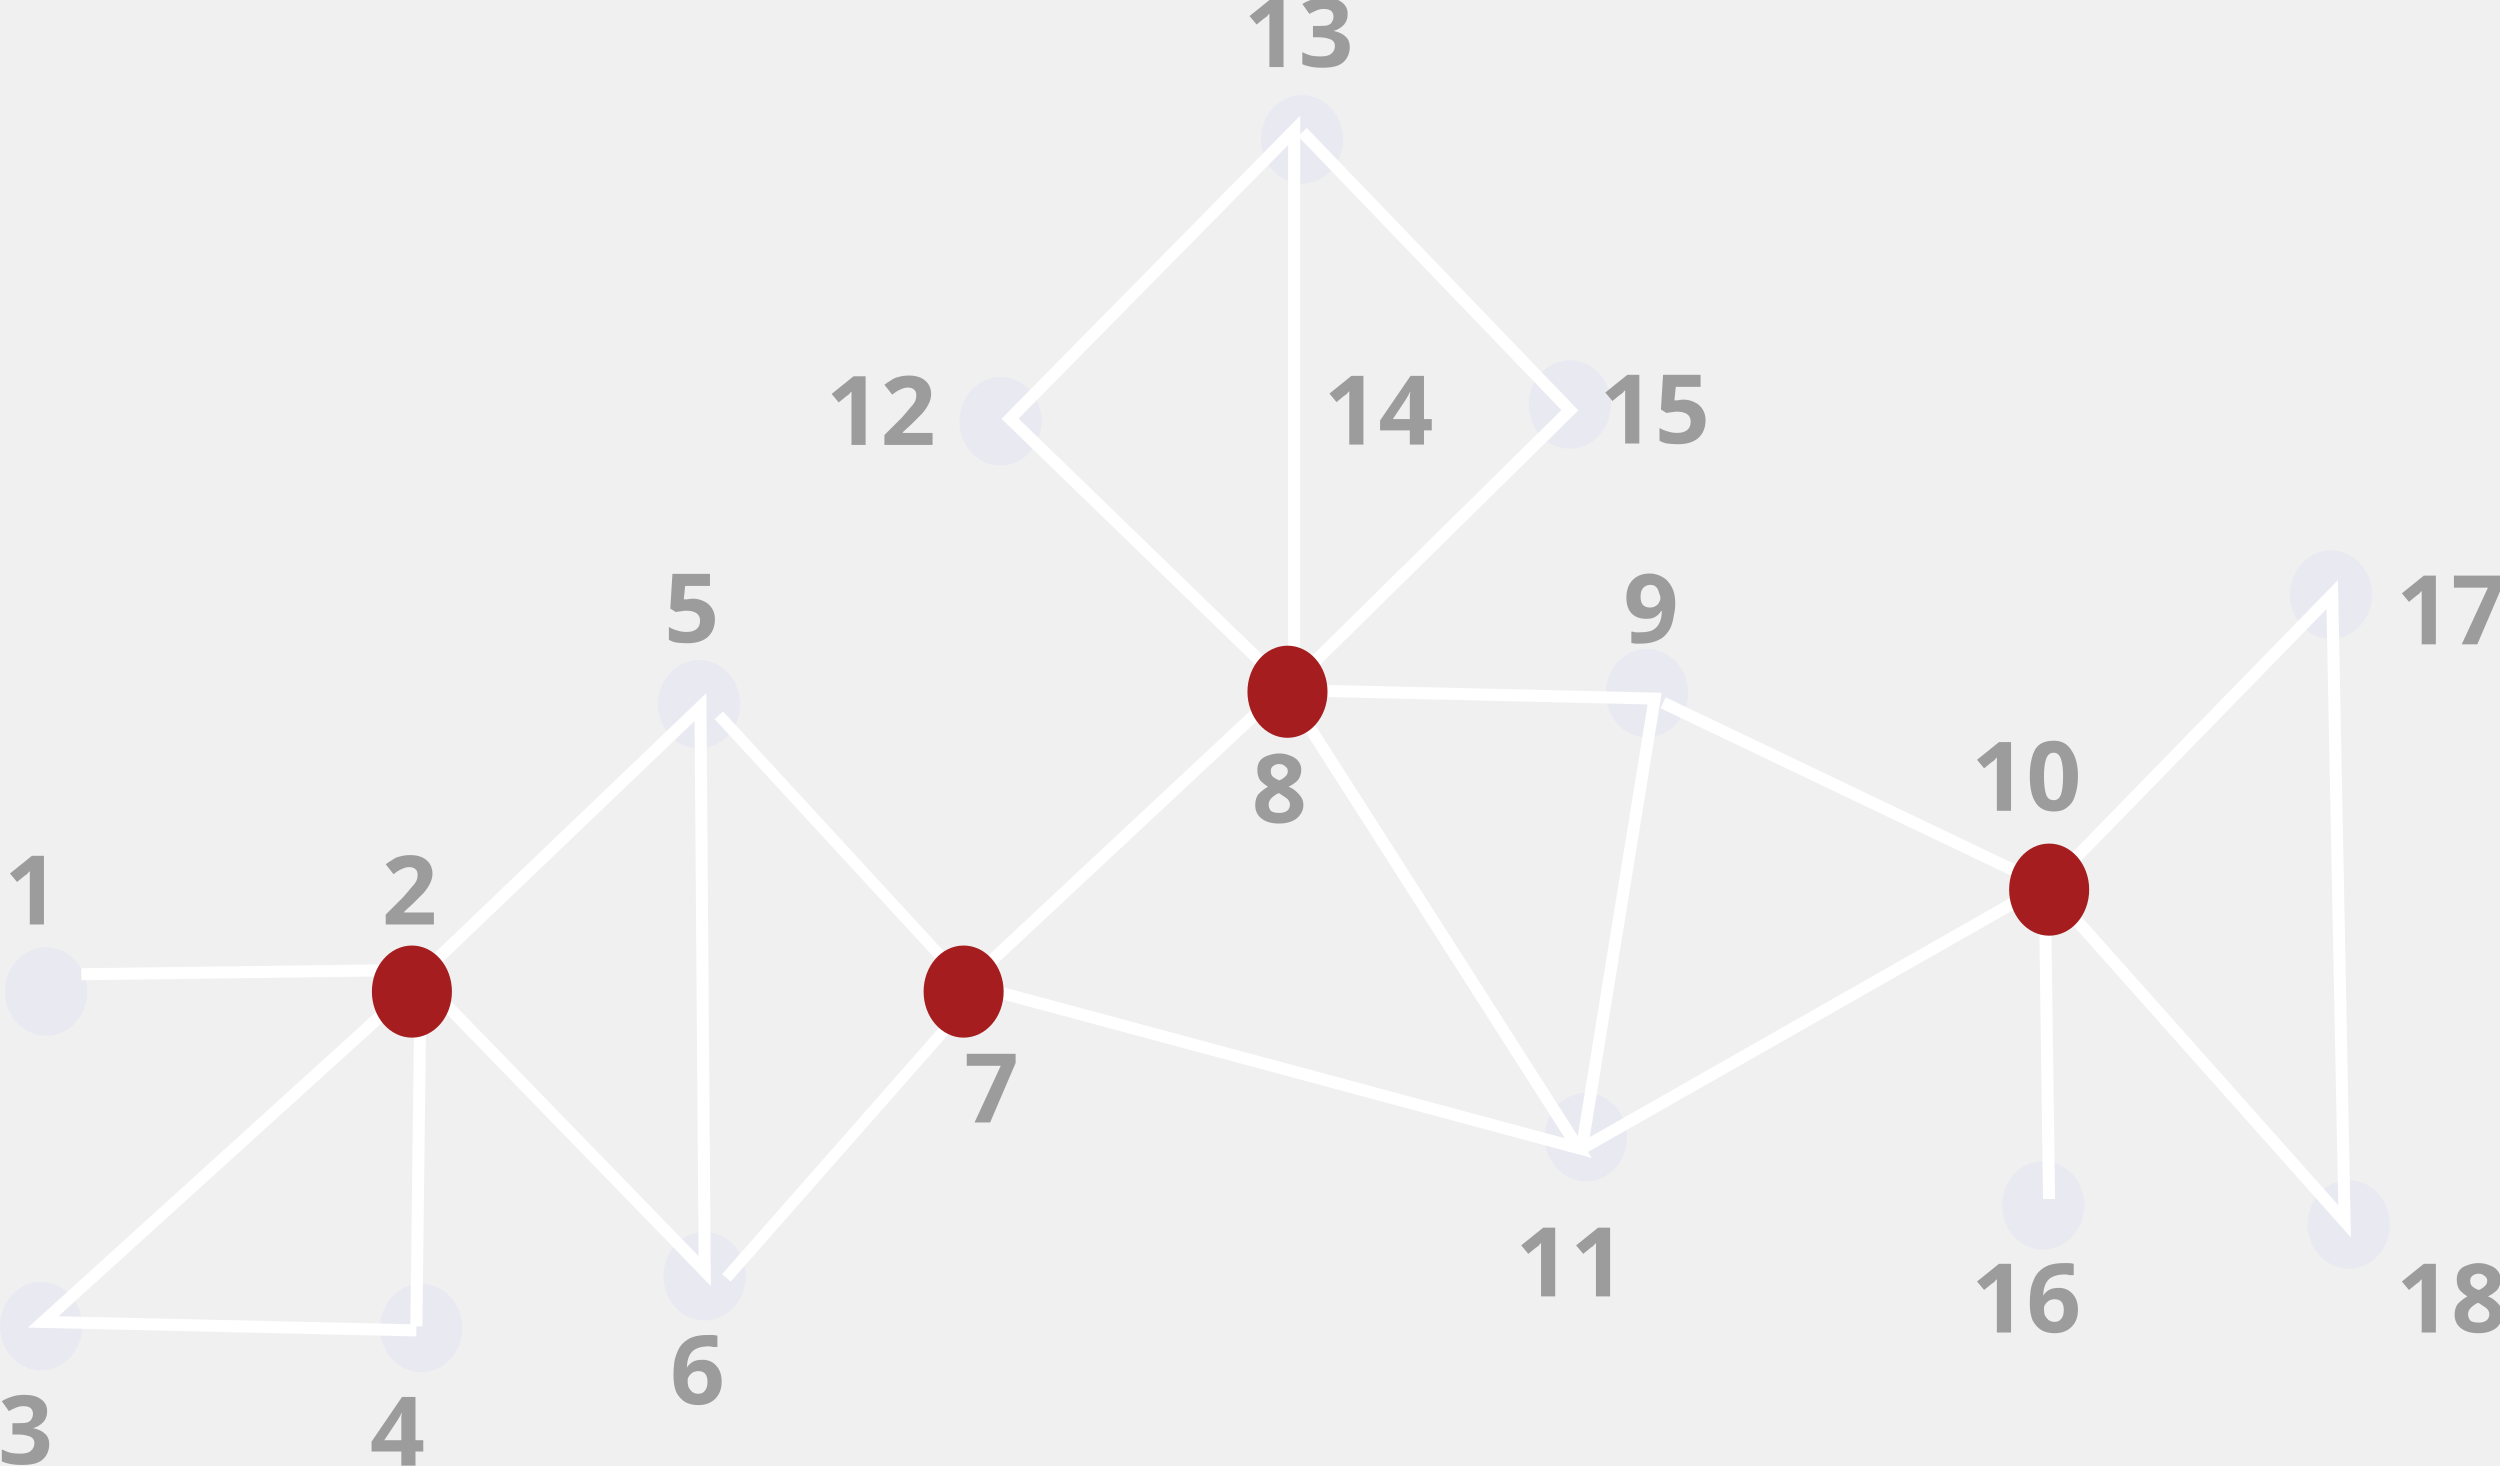
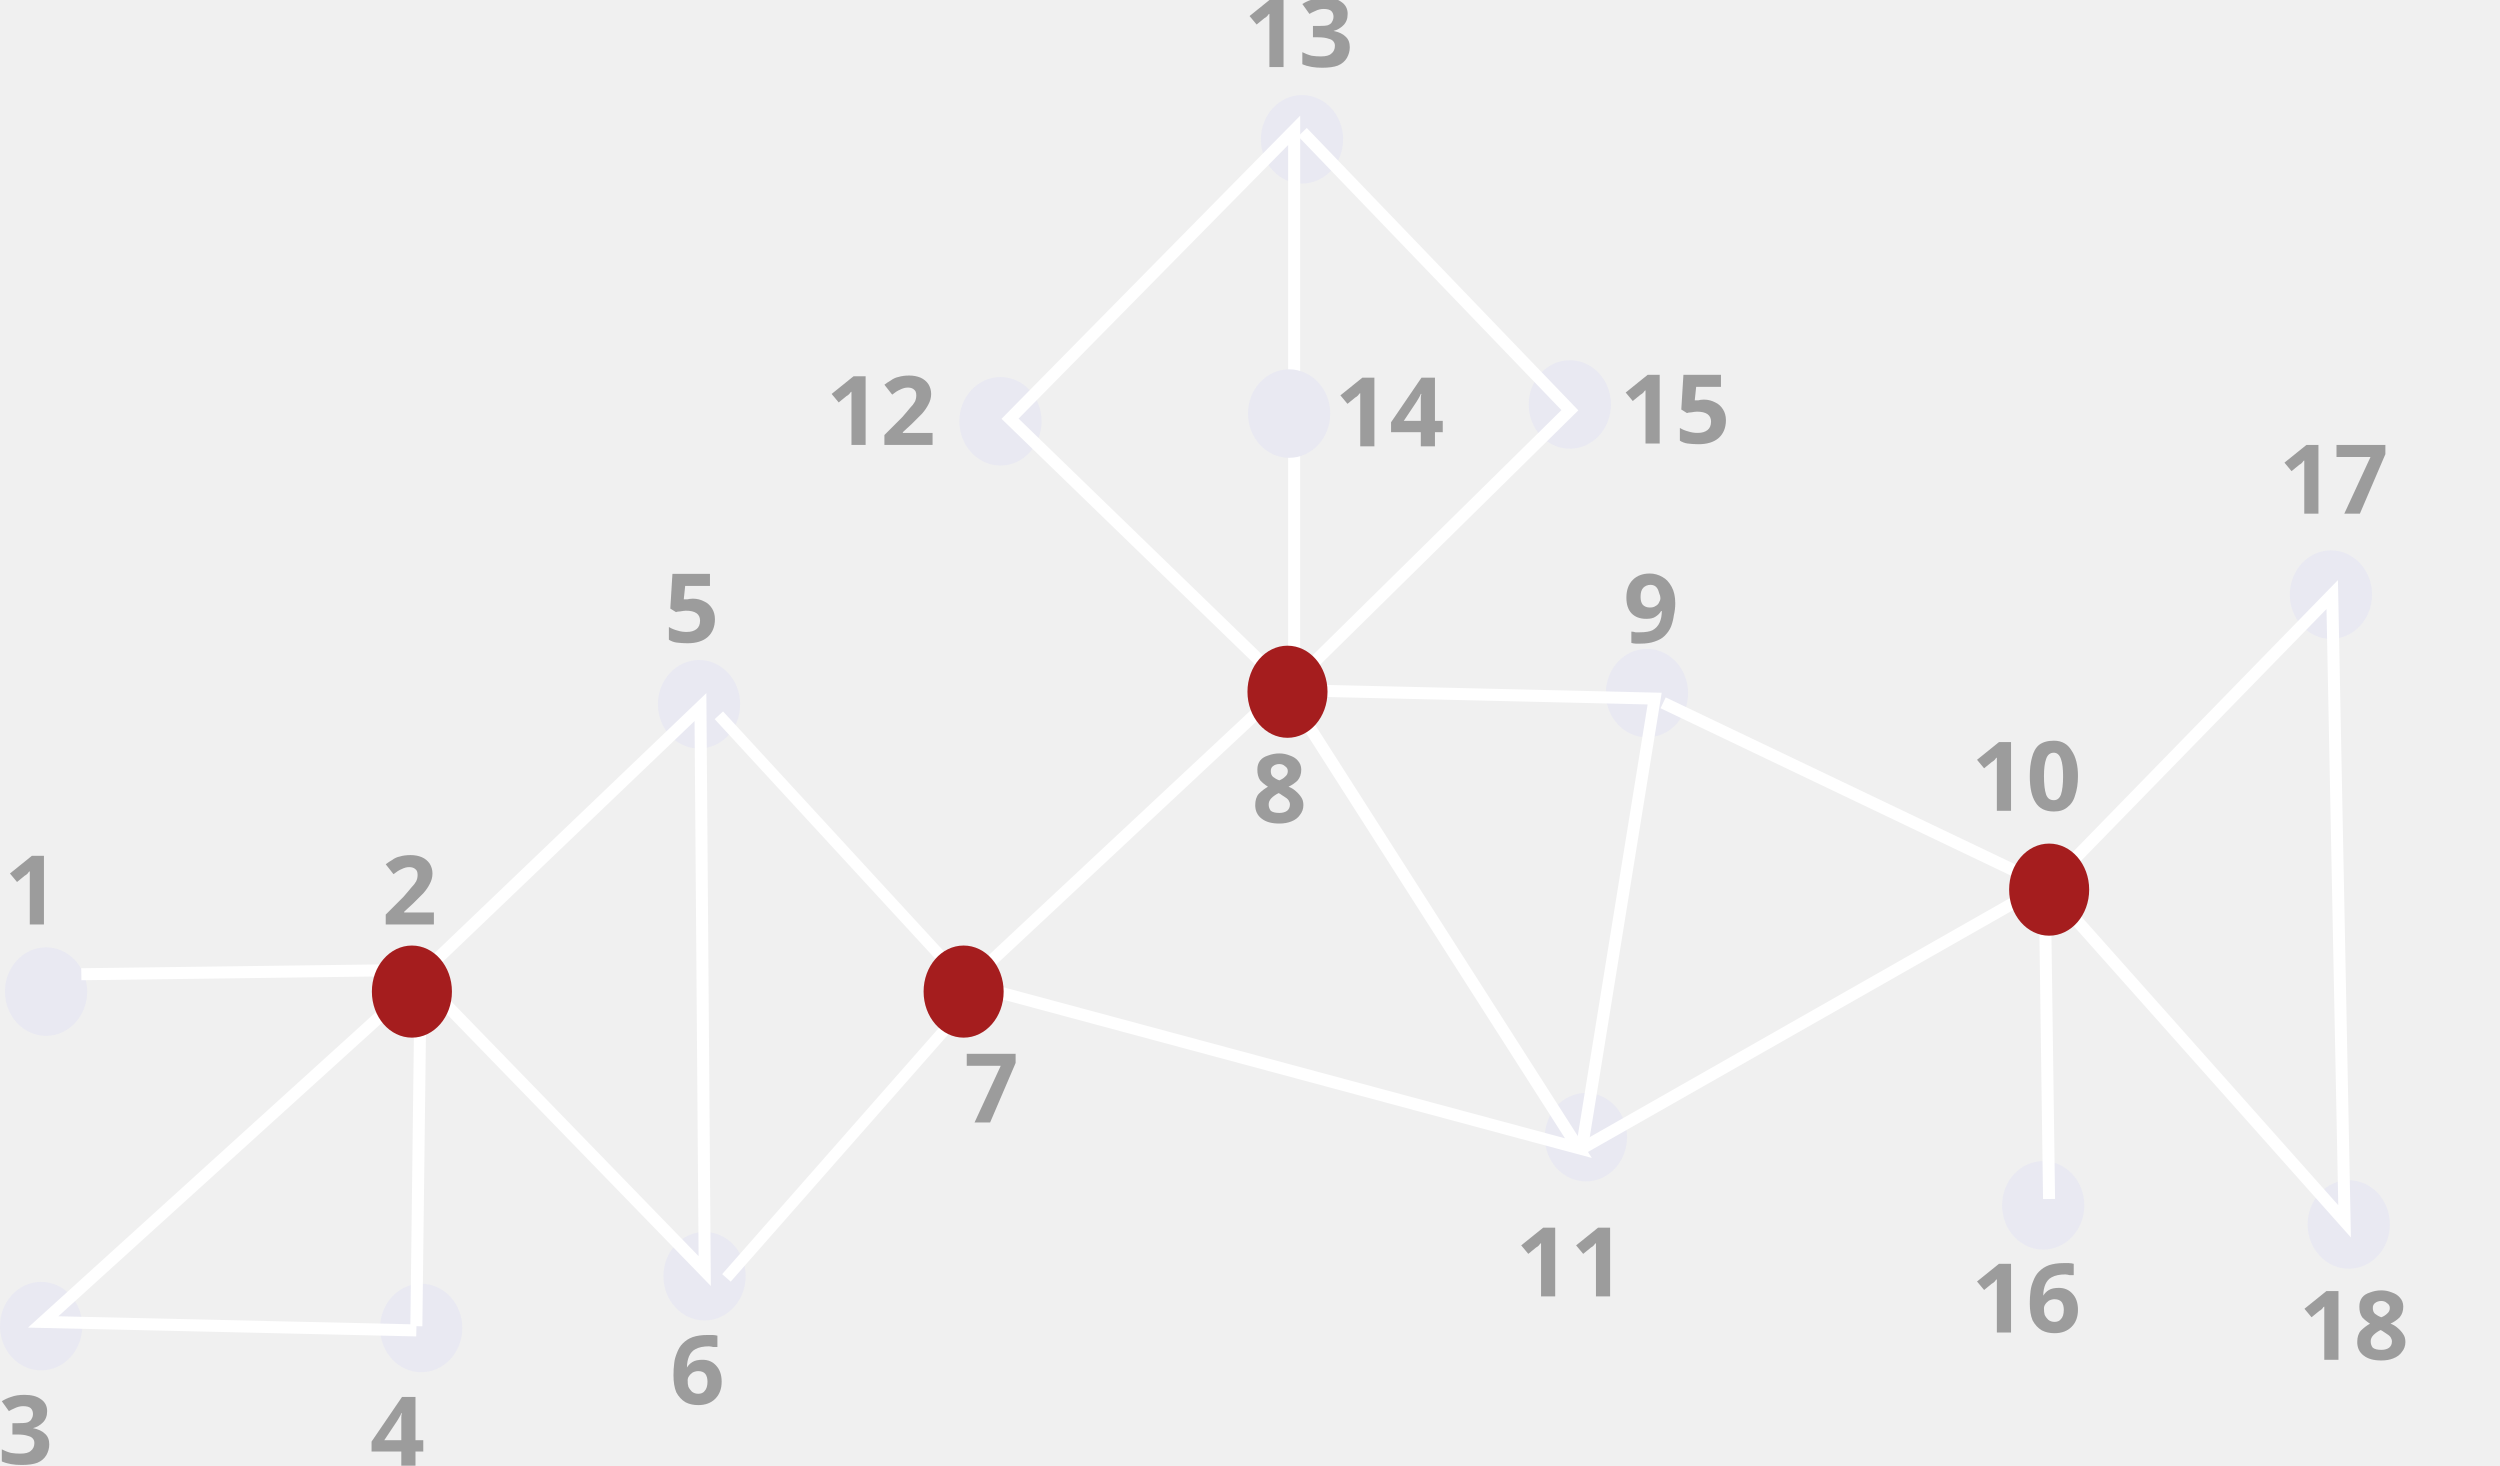
<svg xmlns="http://www.w3.org/2000/svg" xmlns:xlink="http://www.w3.org/1999/xlink" width="55.146mm" height="32.33mm" viewBox="0 0 55.146 32.33" version="1.1" id="svg8">
  <defs id="defs2">
-     <color-profile name="Latitude-7290" xlink:href="../../../../.local/share/icc/edid-bb57a989220c829e190afca1750301fe.icc" id="color-profile1669" />
+     <color-profile name="Latitude-7290" xlink:href="../../../../.local/share/icc/edid-bb57a989220c829e190afca1750301fe.icc" id="color-profile391" />
  </defs>
  <g id="layer1" transform="translate(-38.80401,-153.154)">
    <ellipse style="fill:#e9e9f2;stroke-width:0.13;stroke:#000000;stroke-opacity:0" id="ellipse24-2" transform="rotate(90)" ry="0.907" rx="0.976" cy="-39.82" cx="175.027" />
    <ellipse style="fill:#e9e9f2;stroke:#000000;stroke-width:0.13;stroke-opacity:0" id="ellipse24-2-3" transform="rotate(90)" ry="0.907" rx="0.976" cy="-54.345" cx="181.305" />
    <ellipse style="fill:#e9e9f2;stroke:#000000;stroke-width:0.13;stroke-opacity:0" id="ellipse24-2-7" transform="rotate(90)" ry="0.907" rx="0.976" cy="-48.095" cx="182.447" />
    <ellipse style="fill:#e9e9f2;stroke:#000000;stroke-width:0.13;stroke-opacity:0" id="ellipse24-2-5" transform="rotate(90)" ry="0.907" rx="0.976" cy="-54.224" cx="168.689" />
    <ellipse style="fill:#e9e9f2;stroke:#000000;stroke-width:0.13;stroke-opacity:0" id="ellipse24-2-35" transform="rotate(90)" ry="0.907" rx="0.976" cy="-60.873" cx="162.447" />
    <ellipse style="fill:#e9e9f2;stroke:#000000;stroke-width:0.13;stroke-opacity:0" id="ellipse24-2-62" transform="rotate(90)" ry="0.907" rx="0.976" cy="-67.524" cx="156.227" />
    <ellipse style="fill:#e9e9f2;stroke:#000000;stroke-width:0.13;stroke-opacity:0" id="ellipse24-2-9" transform="rotate(90)" ry="0.907" rx="0.976" cy="-73.432" cx="162.076" />
    <ellipse style="fill:#e9e9f2;stroke:#000000;stroke-width:0.13;stroke-opacity:0" id="ellipse24-2-12" transform="rotate(90)" ry="0.907" rx="0.976" cy="-75.133" cx="168.443" />
    <ellipse style="fill:#e9e9f2;stroke:#000000;stroke-width:0.13;stroke-opacity:0" id="ellipse24-2-70" transform="rotate(90)" ry="0.907" rx="0.976" cy="-73.787" cx="178.238" />
    <ellipse style="fill:#e9e9f2;stroke:#000000;stroke-width:0.13;stroke-opacity:0" id="ellipse24-2-93" transform="rotate(90)" ry="0.907" rx="0.976" cy="-83.874" cx="179.742" />
    <ellipse style="fill:#e9e9f2;stroke:#000000;stroke-width:0.13;stroke-opacity:0" id="ellipse24-2-60" transform="rotate(90)" ry="0.907" rx="0.976" cy="-90.614" cx="180.164" />
    <ellipse style="fill:#e9e9f2;stroke:#000000;stroke-width:0.13;stroke-opacity:0" id="ellipse24-2-626" transform="rotate(90)" ry="0.907" rx="0.976" cy="-90.221" cx="166.27" />
    <ellipse style="fill:#e9e9f2;stroke:#000000;stroke-width:0.13;stroke-opacity:0" id="ellipse24-2-6" transform="rotate(90)" ry="0.907" rx="0.976" cy="-39.711" cx="182.406" />
    <path style="fill:none;fill-rule:evenodd;stroke:#ffffff;stroke-width:0.265px;stroke-linecap:butt;stroke-linejoin:miter;stroke-opacity:1" d="m 40.598,174.644 7.296,-0.094" id="path1954" />
    <path style="fill:none;fill-rule:evenodd;stroke:#ffffff;stroke-width:0.265px;stroke-linecap:butt;stroke-linejoin:miter;stroke-opacity:1" d="m 47.801,175.018 -8.045,7.296 8.232,0.187" id="path1956" />
    <path style="fill:none;fill-rule:evenodd;stroke:#ffffff;stroke-width:0.265px;stroke-linecap:butt;stroke-linejoin:miter;stroke-opacity:1" d="m 47.988,182.408 0.094,-7.671 6.267,6.455 -0.094,-12.441 -6.455,6.174" id="path1958" />
    <path style="fill:none;fill-rule:evenodd;stroke:#ffffff;stroke-width:0.251px;stroke-linecap:butt;stroke-linejoin:miter;stroke-opacity:1" d="m 54.661,168.932 5.669,6.158 -5.502,6.252" id="path1960" />
    <path style="fill:none;fill-rule:evenodd;stroke:#ffffff;stroke-width:0.265px;stroke-linecap:butt;stroke-linejoin:miter;stroke-opacity:1" d="m 60.055,174.925 7.109,-6.642 -6.08,-5.893 6.267,-6.361 v 12.722" id="path1962" />
+     <ellipse style="fill:#e9e9f2;stroke:#000000;stroke-width:0.13;stroke-opacity:0" id="ellipse24-2-62-3" transform="rotate(90)" ry="0.907" rx="0.976" cy="-67.24" cx="162.277" />
    <path style="fill:none;fill-rule:evenodd;stroke:#ffffff;stroke-width:0.265px;stroke-linecap:butt;stroke-linejoin:miter;stroke-opacity:1" d="m 67.534,156.069 5.899,6.134 -6.267,6.174 6.455,10.103 -13.564,-3.648" id="path1964" />
    <path style="fill:none;fill-rule:evenodd;stroke:#ffffff;stroke-width:0.265px;stroke-linecap:butt;stroke-linejoin:miter;stroke-opacity:1" d="m 73.713,178.386 1.59,-9.822 -8.045,-0.187" id="path1966" />
    <path style="fill:none;fill-rule:evenodd;stroke:#ffffff;stroke-width:0.265px;stroke-linecap:butt;stroke-linejoin:miter;stroke-opacity:1" d="m 75.49,168.657 8.419,4.022 -10.196,5.8" id="path1968" />
    <path style="fill:none;fill-rule:evenodd;stroke:#ffffff;stroke-width:0.265px;stroke-linecap:butt;stroke-linejoin:miter;stroke-opacity:1" d="m 84.003,179.602 -0.094,-6.829 6.34,-6.504 0.273,13.826 -6.519,-7.322" id="path1970" />
    <ellipse style="fill:#a51d1e;stroke-width:0.131" cx="172.778" cy="-84.005" id="ellipse24-2-227" transform="rotate(90)" rx="1.016" ry="0.883" />
    <ellipse style="fill:#a51d1e;stroke-width:0.131" cx="168.413" cy="-67.204" id="ellipse24-2-4" transform="rotate(90)" rx="1.016" ry="0.883" />
    <ellipse style="fill:#a51d1e;stroke-width:0.131" cx="175.027" cy="-60.06" id="ellipse24-2-1" transform="rotate(90)" rx="1.016" ry="0.883" />
    <ellipse style="fill:#a51d1e;stroke-width:0.131" cx="175.027" cy="-47.89" id="ellipse24-2-22" transform="rotate(90)" rx="1.016" ry="0.883" />
    <text font-size="9.031" style="font-style:normal;font-variant:normal;font-weight:bold;font-stretch:normal;font-size:2.117px;line-height:0%;font-family:sans-serif;-inkscape-font-specification:'sans-serif, Bold';font-variant-ligatures:normal;font-variant-caps:normal;font-variant-numeric:normal;font-feature-settings:normal;text-align:start;writing-mode:lr-tb;text-anchor:start;opacity:0.961;fill:#999999;stroke-width:0.505" x="38.899" y="173.55" id="text78-6">
      <tspan style="fill:#999999;stroke-width:0.505" id="tspan1998" x="38.899" y="173.55">1</tspan>
    </text>
-     <text font-size="9.031" style="font-style:normal;font-variant:normal;font-weight:bold;font-stretch:normal;font-size:2.117px;line-height:0%;font-family:sans-serif;-inkscape-font-specification:'sans-serif, Bold';font-variant-ligatures:normal;font-variant-caps:normal;font-variant-numeric:normal;font-feature-settings:normal;text-align:start;writing-mode:lr-tb;text-anchor:start;opacity:0.961;fill:#999999;stroke-width:0.505" x="91.661" y="182.543" id="text78-6-0">
-       <tspan id="tspan2376" x="91.661" y="182.543">18</tspan>
+     <text font-size="9.031" style="font-style:normal;font-variant:normal;font-weight:bold;font-stretch:normal;font-size:2.117px;line-height:0%;font-family:sans-serif;-inkscape-font-specification:'sans-serif, Bold';font-variant-ligatures:normal;font-variant-caps:normal;font-variant-numeric:normal;font-feature-settings:normal;text-align:start;writing-mode:lr-tb;text-anchor:start;opacity:0.961;fill:#999999;stroke-width:0.505" x="89.512" y="183.146" id="text78-6-0">
+       <tspan id="tspan2376" x="89.512" y="183.146">18</tspan>
    </text>
-     <text font-size="9.031" style="font-style:normal;font-variant:normal;font-weight:bold;font-stretch:normal;font-size:2.117px;line-height:0%;font-family:sans-serif;-inkscape-font-specification:'sans-serif, Bold';font-variant-ligatures:normal;font-variant-caps:normal;font-variant-numeric:normal;font-feature-settings:normal;text-align:start;writing-mode:lr-tb;text-anchor:start;opacity:0.961;fill:#999999;stroke-width:0.505" x="91.661" y="167.364" id="text78-6-4">
-       <tspan id="tspan2374" x="91.661" y="167.364">17</tspan>
+     <text font-size="9.031" style="font-style:normal;font-variant:normal;font-weight:bold;font-stretch:normal;font-size:2.117px;line-height:0%;font-family:sans-serif;-inkscape-font-specification:'sans-serif, Bold';font-variant-ligatures:normal;font-variant-caps:normal;font-variant-numeric:normal;font-feature-settings:normal;text-align:start;writing-mode:lr-tb;text-anchor:start;opacity:0.961;fill:#999999;stroke-width:0.505" x="89.069" y="164.484" id="text78-6-4">
+       <tspan id="tspan2374" x="89.069" y="164.484">17</tspan>
    </text>
    <text font-size="9.031" style="font-style:normal;font-variant:normal;font-weight:bold;font-stretch:normal;font-size:2.117px;line-height:0%;font-family:sans-serif;-inkscape-font-specification:'sans-serif, Bold';font-variant-ligatures:normal;font-variant-caps:normal;font-variant-numeric:normal;font-feature-settings:normal;text-align:start;writing-mode:lr-tb;text-anchor:start;opacity:0.961;fill:#999999;stroke-width:0.505" x="82.29" y="182.546" id="text78-6-6">
      <tspan id="tspan2372" x="82.29" y="182.546">16</tspan>
    </text>
-     <text font-size="9.031" style="font-style:normal;font-variant:normal;font-weight:bold;font-stretch:normal;font-size:2.117px;line-height:0%;font-family:sans-serif;-inkscape-font-specification:'sans-serif, Bold';font-variant-ligatures:normal;font-variant-caps:normal;font-variant-numeric:normal;font-feature-settings:normal;text-align:start;writing-mode:lr-tb;text-anchor:start;opacity:0.961;fill:#999999;stroke-width:0.505" x="74.089" y="162.934" id="text78-6-2">
-       <tspan id="tspan2370" x="74.089" y="162.934">15</tspan>
+     <text font-size="9.031" style="font-style:normal;font-variant:normal;font-weight:bold;font-stretch:normal;font-size:2.117px;line-height:0%;font-family:sans-serif;-inkscape-font-specification:'sans-serif, Bold';font-variant-ligatures:normal;font-variant-caps:normal;font-variant-numeric:normal;font-feature-settings:normal;text-align:start;writing-mode:lr-tb;text-anchor:start;opacity:0.961;fill:#999999;stroke-width:0.505" x="74.538" y="162.938" id="text78-6-2">
+       <tspan id="tspan2370" x="74.538" y="162.938">15</tspan>
    </text>
-     <text font-size="9.031" style="font-style:normal;font-variant:normal;font-weight:bold;font-stretch:normal;font-size:2.117px;line-height:0%;font-family:sans-serif;-inkscape-font-specification:'sans-serif, Bold';font-variant-ligatures:normal;font-variant-caps:normal;font-variant-numeric:normal;font-feature-settings:normal;text-align:start;writing-mode:lr-tb;text-anchor:start;opacity:0.961;fill:#999999;stroke-width:0.505" x="68.003" y="162.962" id="text78-6-65">
-       <tspan id="tspan2368" x="68.003" y="162.962">14</tspan>
+     <text font-size="9.031" style="font-style:normal;font-variant:normal;font-weight:bold;font-stretch:normal;font-size:2.117px;line-height:0%;font-family:sans-serif;-inkscape-font-specification:'sans-serif, Bold';font-variant-ligatures:normal;font-variant-caps:normal;font-variant-numeric:normal;font-feature-settings:normal;text-align:start;writing-mode:lr-tb;text-anchor:start;opacity:0.961;fill:#999999;stroke-width:0.505" x="68.245" y="162.999" id="text78-6-65">
+       <tspan id="tspan2368" x="68.245" y="162.999">14</tspan>
    </text>
    <text font-size="9.031" style="font-style:normal;font-variant:normal;font-weight:bold;font-stretch:normal;font-size:2.117px;line-height:0%;font-family:sans-serif;-inkscape-font-specification:'sans-serif, Bold';font-variant-ligatures:normal;font-variant-caps:normal;font-variant-numeric:normal;font-feature-settings:normal;text-align:start;writing-mode:lr-tb;text-anchor:start;opacity:0.961;fill:#999999;stroke-width:0.505" x="66.243" y="154.632" id="text78-6-3">
      <tspan id="tspan2366" x="66.243" y="154.632">13</tspan>
    </text>
    <text font-size="9.031" style="font-style:normal;font-variant:normal;font-weight:bold;font-stretch:normal;font-size:2.117px;line-height:0%;font-family:sans-serif;-inkscape-font-specification:'sans-serif, Bold';font-variant-ligatures:normal;font-variant-caps:normal;font-variant-numeric:normal;font-feature-settings:normal;text-align:start;writing-mode:lr-tb;text-anchor:start;opacity:0.961;fill:#999999;stroke-width:0.505" x="57.023" y="162.966" id="text78-6-18">
      <tspan id="tspan2364" x="57.023" y="162.966">12</tspan>
    </text>
    <text font-size="9.031" style="font-style:normal;font-variant:normal;font-weight:bold;font-stretch:normal;font-size:2.117px;line-height:0%;font-family:sans-serif;-inkscape-font-specification:'sans-serif, Bold';font-variant-ligatures:normal;font-variant-caps:normal;font-variant-numeric:normal;font-feature-settings:normal;text-align:start;writing-mode:lr-tb;text-anchor:start;opacity:0.961;fill:#999999;stroke-width:0.505" x="72.236" y="181.752" id="text78-6-34">
      <tspan id="tspan2362" x="72.236" y="181.752">11</tspan>
    </text>
    <text font-size="9.031" style="font-style:normal;font-variant:normal;font-weight:bold;font-stretch:normal;font-size:2.117px;line-height:0%;font-family:sans-serif;-inkscape-font-specification:'sans-serif, Bold';font-variant-ligatures:normal;font-variant-caps:normal;font-variant-numeric:normal;font-feature-settings:normal;text-align:start;writing-mode:lr-tb;text-anchor:start;opacity:0.961;fill:#999999;stroke-width:0.505" x="82.291" y="171.036" id="text78-6-16">
      <tspan id="tspan2360" x="82.291" y="171.036">10</tspan>
    </text>
    <text font-size="9.031" style="font-style:normal;font-variant:normal;font-weight:bold;font-stretch:normal;font-size:2.117px;line-height:0%;font-family:sans-serif;-inkscape-font-specification:'sans-serif, Bold';font-variant-ligatures:normal;font-variant-caps:normal;font-variant-numeric:normal;font-feature-settings:normal;text-align:start;writing-mode:lr-tb;text-anchor:start;opacity:0.961;fill:#999999;stroke-width:0.505" x="74.618" y="167.334" id="text78-6-83">
      <tspan id="tspan2358" x="74.618" y="167.334">9</tspan>
    </text>
    <text font-size="9.031" style="font-style:normal;font-variant:normal;font-weight:bold;font-stretch:normal;font-size:2.117px;line-height:0%;font-family:sans-serif;-inkscape-font-specification:'sans-serif, Bold';font-variant-ligatures:normal;font-variant-caps:normal;font-variant-numeric:normal;font-feature-settings:normal;text-align:start;writing-mode:lr-tb;text-anchor:start;opacity:0.961;fill:#999999;stroke-width:0.505" x="66.416" y="171.301" id="text78-6-28">
      <tspan id="tspan2356" x="66.416" y="171.301">8</tspan>
    </text>
    <text font-size="9.031" style="font-style:normal;font-variant:normal;font-weight:bold;font-stretch:normal;font-size:2.117px;line-height:0%;font-family:sans-serif;-inkscape-font-specification:'sans-serif, Bold';font-variant-ligatures:normal;font-variant-caps:normal;font-variant-numeric:normal;font-feature-settings:normal;text-align:start;writing-mode:lr-tb;text-anchor:start;opacity:0.961;fill:#999999;stroke-width:0.505" x="60.066" y="177.915" id="text78-6-9">
      <tspan id="tspan2354" x="60.066" y="177.915">7</tspan>
    </text>
    <text font-size="9.031" style="font-style:normal;font-variant:normal;font-weight:bold;font-stretch:normal;font-size:2.117px;line-height:0%;font-family:sans-serif;-inkscape-font-specification:'sans-serif, Bold';font-variant-ligatures:normal;font-variant-caps:normal;font-variant-numeric:normal;font-feature-settings:normal;text-align:start;writing-mode:lr-tb;text-anchor:start;opacity:0.961;fill:#999999;stroke-width:0.505" x="53.583" y="184.133" id="text78-6-7">
      <tspan id="tspan2352" x="53.583" y="184.133">6</tspan>
    </text>
    <text font-size="9.031" style="font-style:normal;font-variant:normal;font-weight:bold;font-stretch:normal;font-size:2.117px;line-height:0%;font-family:sans-serif;-inkscape-font-specification:'sans-serif, Bold';font-variant-ligatures:normal;font-variant-caps:normal;font-variant-numeric:normal;font-feature-settings:normal;text-align:start;writing-mode:lr-tb;text-anchor:start;opacity:0.961;fill:#999999;stroke-width:0.505" x="53.451" y="167.332" id="text78-6-48">
      <tspan id="tspan2350" x="53.451" y="167.332">5</tspan>
    </text>
    <text font-size="9.031" style="font-style:normal;font-variant:normal;font-weight:bold;font-stretch:normal;font-size:2.117px;line-height:0%;font-family:sans-serif;-inkscape-font-specification:'sans-serif, Bold';font-variant-ligatures:normal;font-variant-caps:normal;font-variant-numeric:normal;font-feature-settings:normal;text-align:start;writing-mode:lr-tb;text-anchor:start;opacity:0.961;fill:#999999;stroke-width:0.505" x="46.969" y="185.484" id="text78-6-76">
      <tspan id="tspan2348" x="46.969" y="185.484">4</tspan>
    </text>
    <text font-size="9.031" style="font-style:normal;font-variant:normal;font-weight:bold;font-stretch:normal;font-size:2.117px;line-height:0%;font-family:sans-serif;-inkscape-font-specification:'sans-serif, Bold';font-variant-ligatures:normal;font-variant-caps:normal;font-variant-numeric:normal;font-feature-settings:normal;text-align:start;writing-mode:lr-tb;text-anchor:start;opacity:0.961;fill:#999999;stroke-width:0.505" x="38.767" y="185.456" id="text78-6-97">
      <tspan id="tspan2346" x="38.767" y="185.456">3</tspan>
    </text>
    <text font-size="9.031" style="font-style:normal;font-variant:normal;font-weight:bold;font-stretch:normal;font-size:2.117px;line-height:0%;font-family:sans-serif;-inkscape-font-specification:'sans-serif, Bold';font-variant-ligatures:normal;font-variant-caps:normal;font-variant-numeric:normal;font-feature-settings:normal;text-align:start;writing-mode:lr-tb;text-anchor:start;opacity:0.961;fill:#999999;stroke-width:0.505" x="47.233" y="173.55" id="text78-6-68">
      <tspan id="tspan2344" x="47.233" y="173.55">2</tspan>
    </text>
  </g>
</svg>
